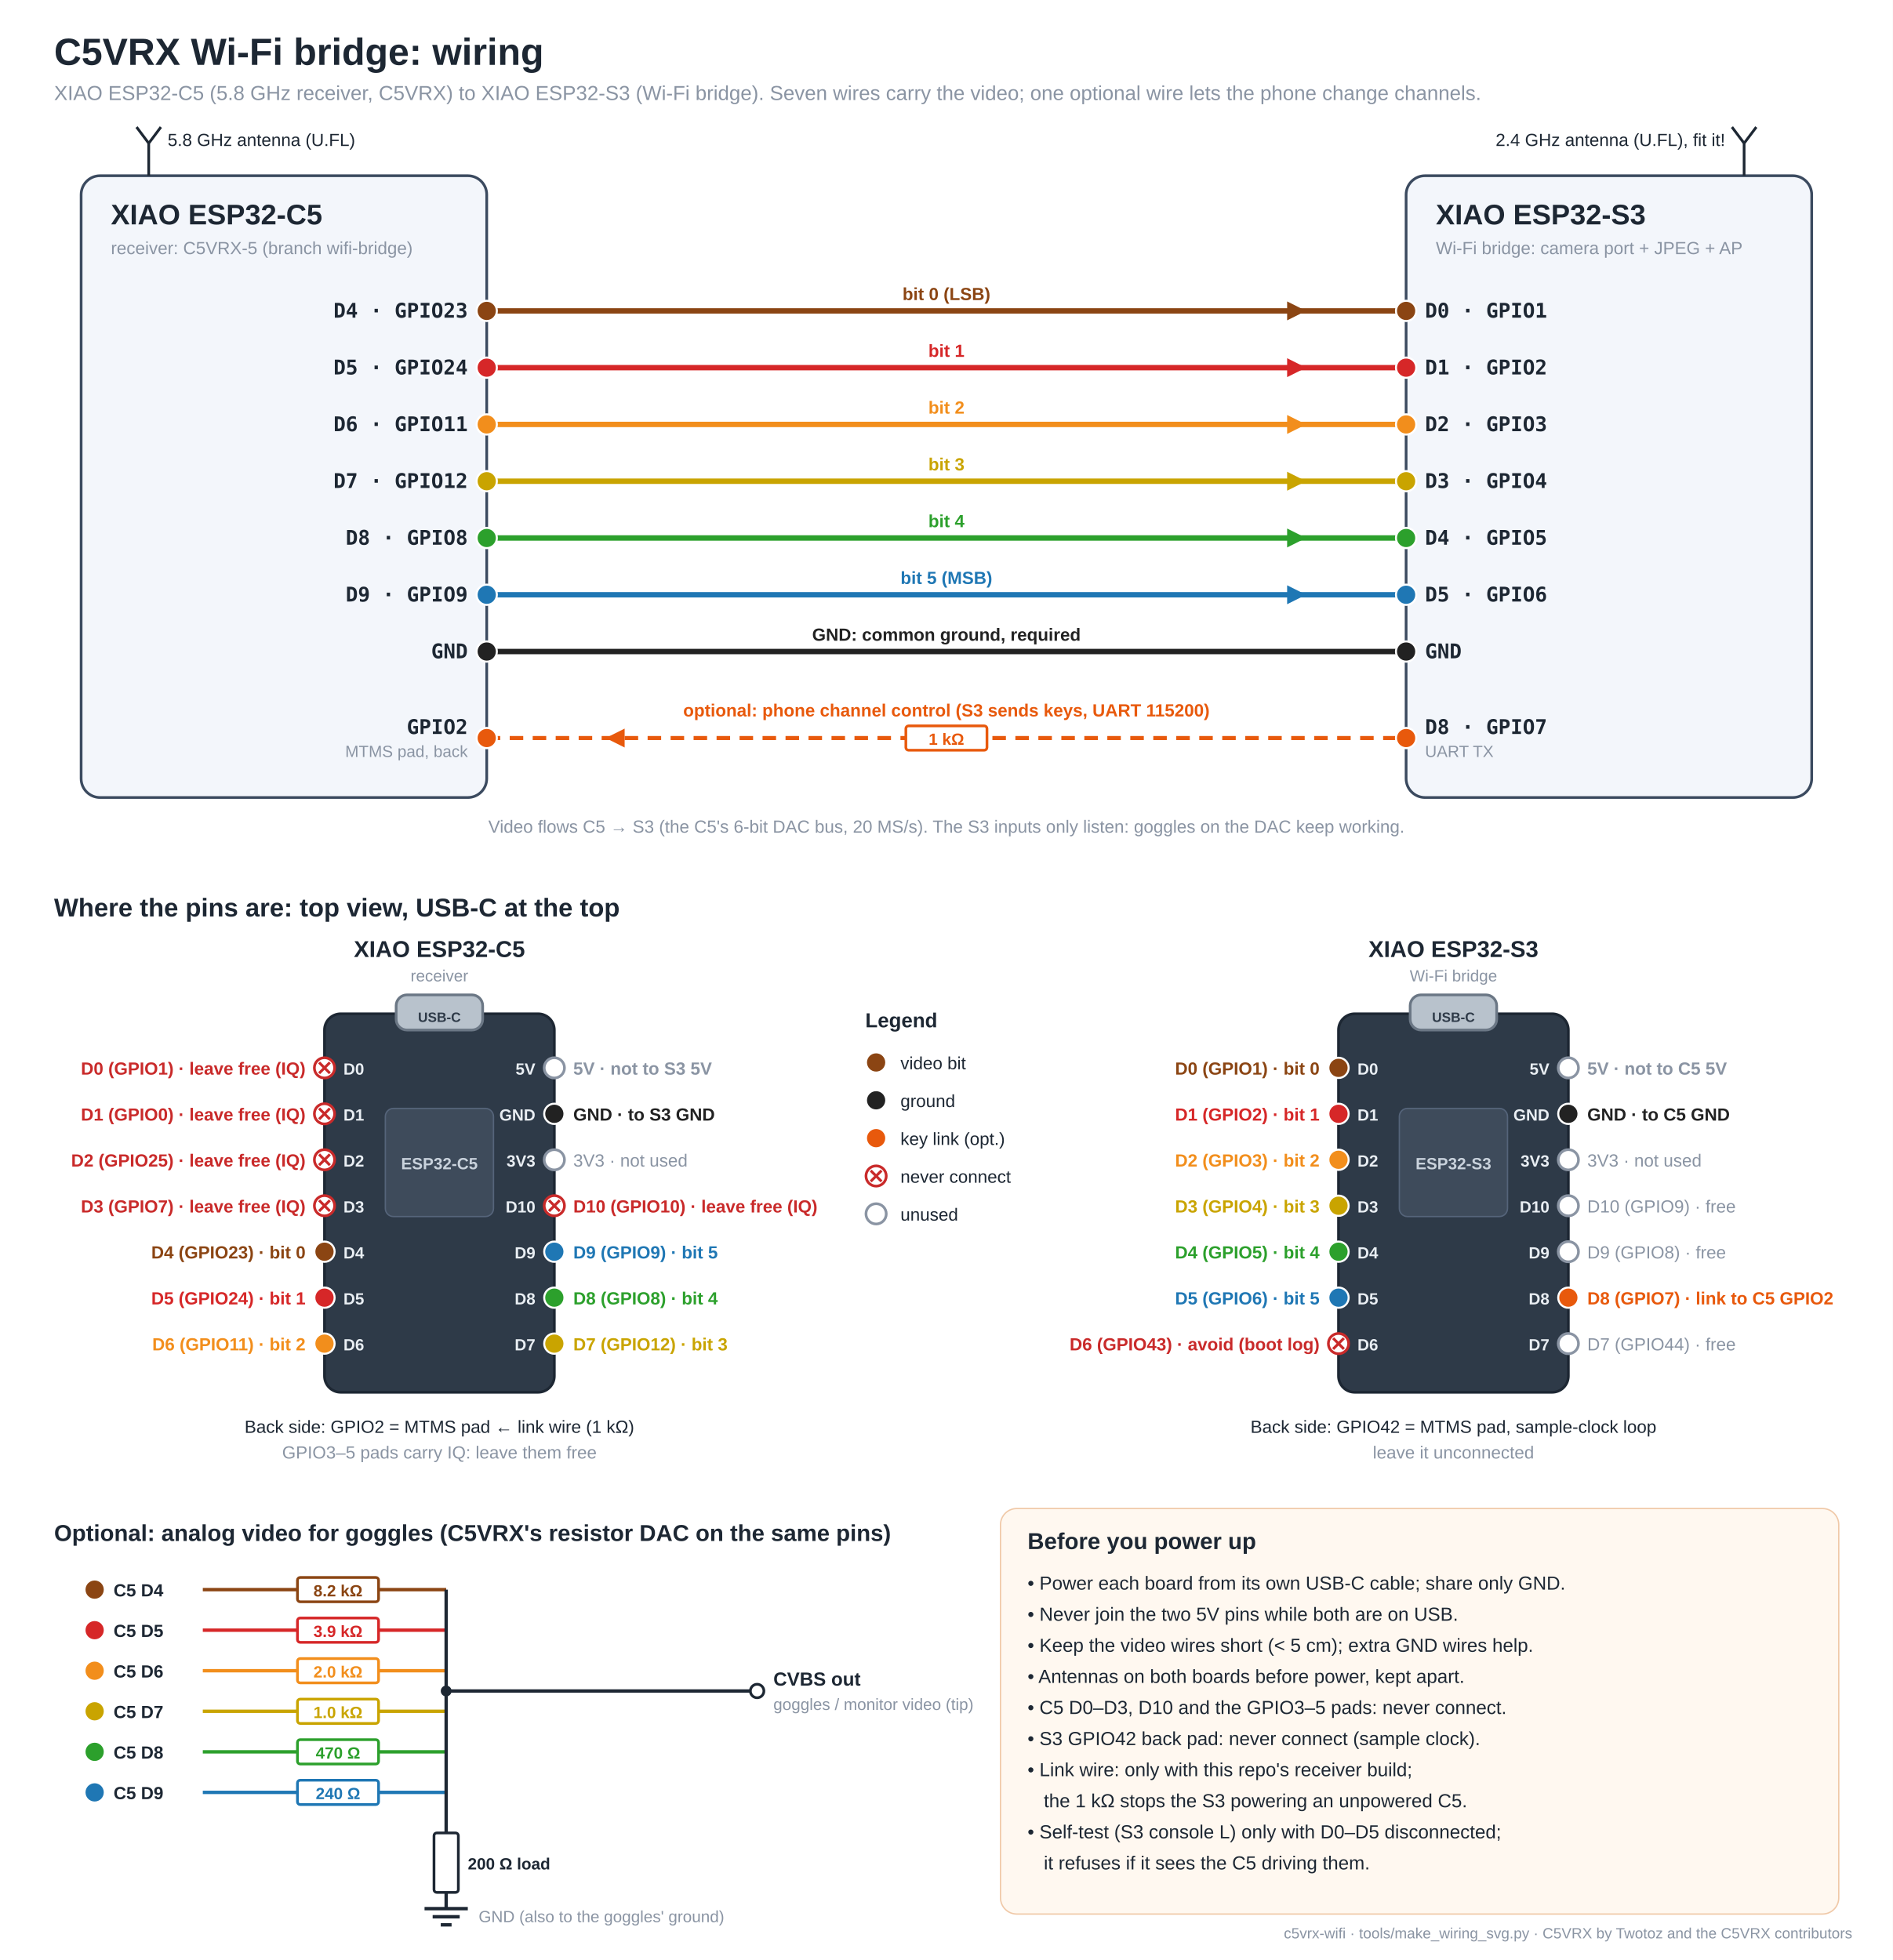
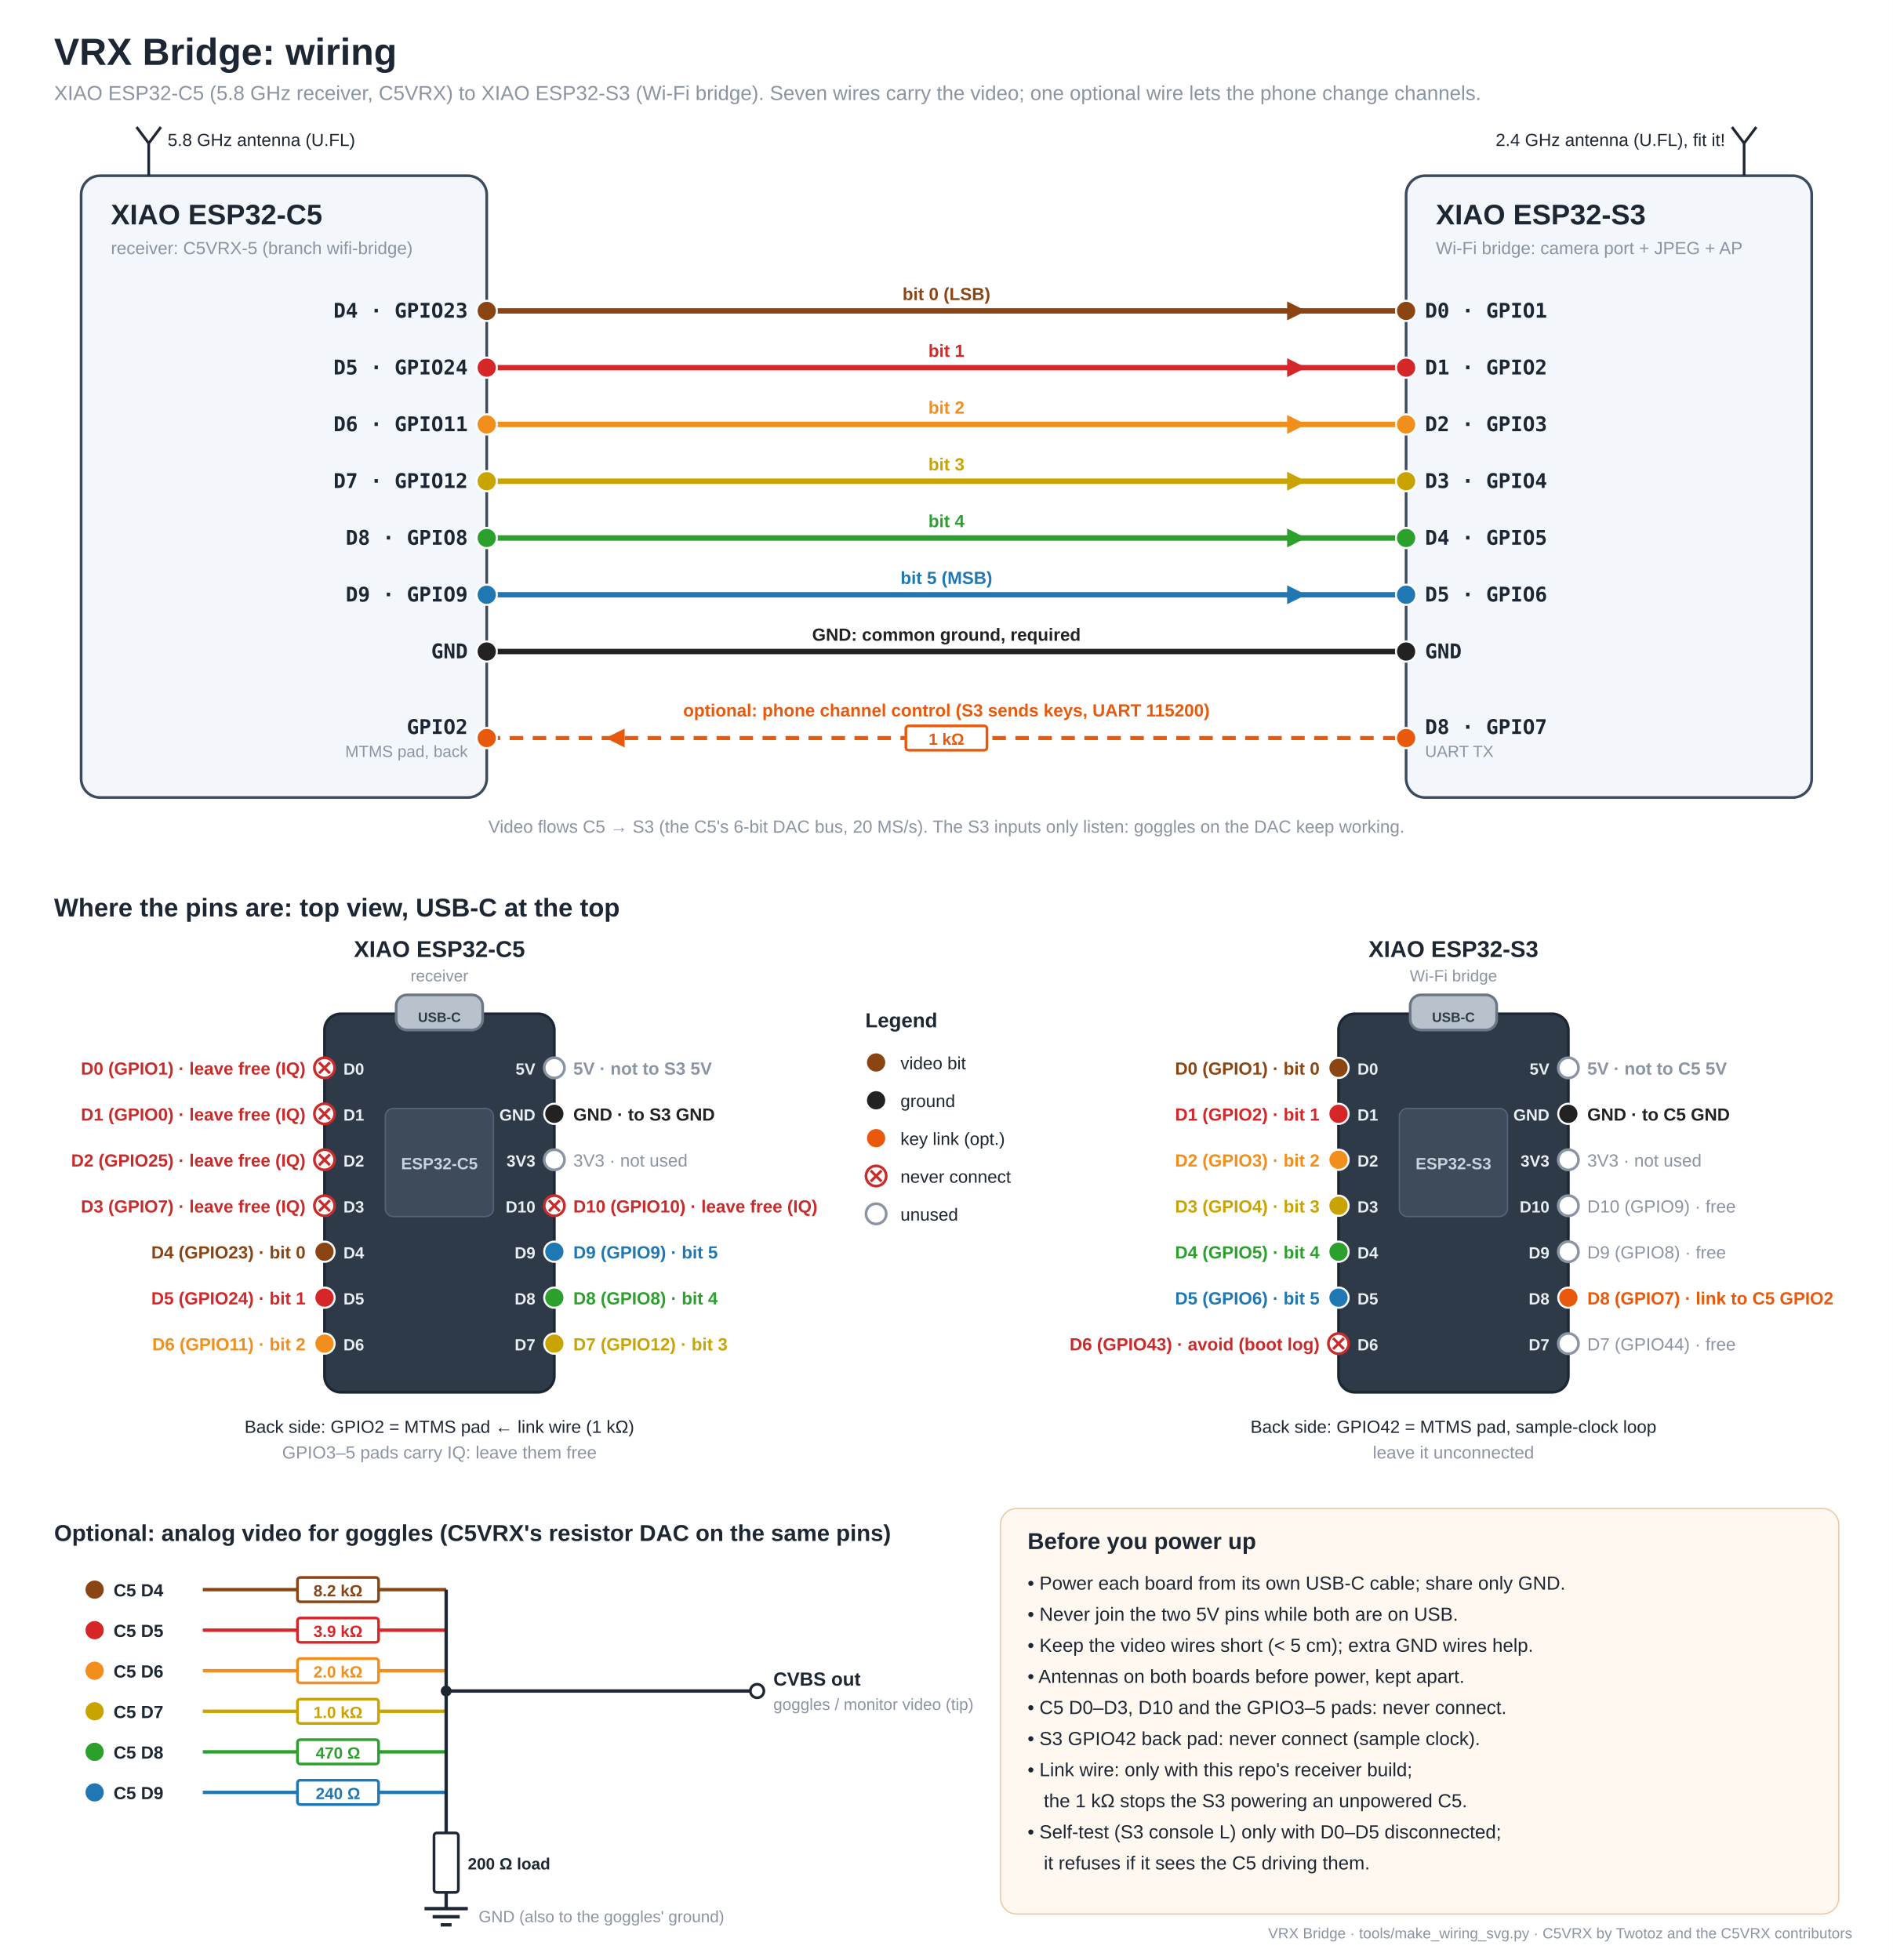
<svg xmlns="http://www.w3.org/2000/svg" viewBox="0 0 1400 1450" width="1400" height="1450" font-family="'Segoe UI', Arial, sans-serif">
  <rect width="1400" height="1450" fill="#FFFFFF" />
-   <text x="40" y="48" font-size="28" font-weight="700" fill="#1D2733" text-anchor="start">C5VRX Wi-Fi bridge: wiring</text>
+   <text x="40" y="48" font-size="28" font-weight="700" fill="#1D2733" text-anchor="start">VRX Bridge: wiring</text>
  <text x="40" y="74" font-size="15" font-weight="normal" fill="#8A94A3" text-anchor="start">XIAO ESP32-C5 (5.8 GHz receiver, C5VRX) to XIAO ESP32-S3 (Wi-Fi bridge). Seven wires carry the video; one optional wire lets the phone change channels.</text>
  <rect x="60" y="130" width="300" height="460" rx="14" fill="#F3F6FB" stroke="#3B4A5F" stroke-width="2" />
  <rect x="1040" y="130" width="300" height="460" rx="14" fill="#F3F6FB" stroke="#3B4A5F" stroke-width="2" />
  <text x="82" y="166" font-size="21" font-weight="700" fill="#1D2733" text-anchor="start">XIAO ESP32-C5</text>
  <text x="82" y="188" font-size="13" font-weight="normal" fill="#8A94A3" text-anchor="start">receiver: C5VRX-5 (branch wifi-bridge)</text>
  <text x="1062" y="166" font-size="21" font-weight="700" fill="#1D2733" text-anchor="start">XIAO ESP32-S3</text>
  <text x="1062" y="188" font-size="13" font-weight="normal" fill="#8A94A3" text-anchor="start">Wi-Fi bridge: camera port + JPEG + AP</text>
  <path d="M110 130V106M101 94L110 106L119 94" stroke="#1D2733" stroke-width="2" fill="none" />
  <text x="124" y="108" font-size="13" font-weight="normal" fill="#1D2733" text-anchor="start">5.8 GHz antenna (U.FL)</text>
  <path d="M1290 130V106M1281 94L1290 106L1299 94" stroke="#1D2733" stroke-width="2" fill="none" />
  <text x="1276" y="108" font-size="13" font-weight="normal" fill="#1D2733" text-anchor="end">2.4 GHz antenna (U.FL), fit it!</text>
  <line x1="360" y1="230" x2="1040" y2="230" stroke="#8B4513" stroke-width="4" stroke-linecap="round" />
  <path d="M952 223L966 230L952 237Z" fill="#8B4513" />
  <text x="700" y="222" font-size="13" font-weight="600" fill="#8B4513" text-anchor="middle">bit 0 (LSB)</text>
  <text x="346" y="235" font-size="15" font-weight="600" fill="#1D2733" text-anchor="end" font-family="Consolas, 'Cascadia Mono', monospace">D4 · GPIO23</text>
  <text x="1054" y="235" font-size="15" font-weight="600" fill="#1D2733" text-anchor="start" font-family="Consolas, 'Cascadia Mono', monospace">D0 · GPIO1</text>
  <circle cx="360" cy="230" r="7.5" fill="#8B4513" stroke="#fff" stroke-width="1.5" />
  <circle cx="1040" cy="230" r="7.5" fill="#8B4513" stroke="#fff" stroke-width="1.5" />
  <line x1="360" y1="272" x2="1040" y2="272" stroke="#D62728" stroke-width="4" stroke-linecap="round" />
  <path d="M952 265L966 272L952 279Z" fill="#D62728" />
  <text x="700" y="264" font-size="13" font-weight="600" fill="#D62728" text-anchor="middle">bit 1</text>
  <text x="346" y="277" font-size="15" font-weight="600" fill="#1D2733" text-anchor="end" font-family="Consolas, 'Cascadia Mono', monospace">D5 · GPIO24</text>
  <text x="1054" y="277" font-size="15" font-weight="600" fill="#1D2733" text-anchor="start" font-family="Consolas, 'Cascadia Mono', monospace">D1 · GPIO2</text>
  <circle cx="360" cy="272" r="7.5" fill="#D62728" stroke="#fff" stroke-width="1.5" />
  <circle cx="1040" cy="272" r="7.5" fill="#D62728" stroke="#fff" stroke-width="1.5" />
  <line x1="360" y1="314" x2="1040" y2="314" stroke="#F28E1C" stroke-width="4" stroke-linecap="round" />
  <path d="M952 307L966 314L952 321Z" fill="#F28E1C" />
  <text x="700" y="306" font-size="13" font-weight="600" fill="#F28E1C" text-anchor="middle">bit 2</text>
  <text x="346" y="319" font-size="15" font-weight="600" fill="#1D2733" text-anchor="end" font-family="Consolas, 'Cascadia Mono', monospace">D6 · GPIO11</text>
  <text x="1054" y="319" font-size="15" font-weight="600" fill="#1D2733" text-anchor="start" font-family="Consolas, 'Cascadia Mono', monospace">D2 · GPIO3</text>
  <circle cx="360" cy="314" r="7.5" fill="#F28E1C" stroke="#fff" stroke-width="1.5" />
  <circle cx="1040" cy="314" r="7.5" fill="#F28E1C" stroke="#fff" stroke-width="1.5" />
  <line x1="360" y1="356" x2="1040" y2="356" stroke="#C9A400" stroke-width="4" stroke-linecap="round" />
  <path d="M952 349L966 356L952 363Z" fill="#C9A400" />
  <text x="700" y="348" font-size="13" font-weight="600" fill="#C9A400" text-anchor="middle">bit 3</text>
  <text x="346" y="361" font-size="15" font-weight="600" fill="#1D2733" text-anchor="end" font-family="Consolas, 'Cascadia Mono', monospace">D7 · GPIO12</text>
  <text x="1054" y="361" font-size="15" font-weight="600" fill="#1D2733" text-anchor="start" font-family="Consolas, 'Cascadia Mono', monospace">D3 · GPIO4</text>
  <circle cx="360" cy="356" r="7.5" fill="#C9A400" stroke="#fff" stroke-width="1.5" />
  <circle cx="1040" cy="356" r="7.5" fill="#C9A400" stroke="#fff" stroke-width="1.5" />
  <line x1="360" y1="398" x2="1040" y2="398" stroke="#2CA02C" stroke-width="4" stroke-linecap="round" />
  <path d="M952 391L966 398L952 405Z" fill="#2CA02C" />
  <text x="700" y="390" font-size="13" font-weight="600" fill="#2CA02C" text-anchor="middle">bit 4</text>
  <text x="346" y="403" font-size="15" font-weight="600" fill="#1D2733" text-anchor="end" font-family="Consolas, 'Cascadia Mono', monospace">D8 · GPIO8</text>
  <text x="1054" y="403" font-size="15" font-weight="600" fill="#1D2733" text-anchor="start" font-family="Consolas, 'Cascadia Mono', monospace">D4 · GPIO5</text>
  <circle cx="360" cy="398" r="7.5" fill="#2CA02C" stroke="#fff" stroke-width="1.5" />
  <circle cx="1040" cy="398" r="7.5" fill="#2CA02C" stroke="#fff" stroke-width="1.5" />
  <line x1="360" y1="440" x2="1040" y2="440" stroke="#1F77B4" stroke-width="4" stroke-linecap="round" />
  <path d="M952 433L966 440L952 447Z" fill="#1F77B4" />
  <text x="700" y="432" font-size="13" font-weight="600" fill="#1F77B4" text-anchor="middle">bit 5 (MSB)</text>
  <text x="346" y="445" font-size="15" font-weight="600" fill="#1D2733" text-anchor="end" font-family="Consolas, 'Cascadia Mono', monospace">D9 · GPIO9</text>
  <text x="1054" y="445" font-size="15" font-weight="600" fill="#1D2733" text-anchor="start" font-family="Consolas, 'Cascadia Mono', monospace">D5 · GPIO6</text>
  <circle cx="360" cy="440" r="7.5" fill="#1F77B4" stroke="#fff" stroke-width="1.5" />
  <circle cx="1040" cy="440" r="7.5" fill="#1F77B4" stroke="#fff" stroke-width="1.5" />
  <line x1="360" y1="482" x2="1040" y2="482" stroke="#222222" stroke-width="4" />
  <text x="700" y="474" font-size="13" font-weight="600" fill="#222222" text-anchor="middle">GND: common ground, required</text>
  <text x="346" y="487" font-size="15" font-weight="600" fill="#1D2733" text-anchor="end" font-family="Consolas, 'Cascadia Mono', monospace">GND</text>
  <text x="1054" y="487" font-size="15" font-weight="600" fill="#1D2733" text-anchor="start" font-family="Consolas, 'Cascadia Mono', monospace">GND</text>
  <circle cx="360" cy="482" r="7.5" fill="#222222" stroke="#fff" stroke-width="1.5" />
  <circle cx="1040" cy="482" r="7.5" fill="#222222" stroke="#fff" stroke-width="1.5" />
  <line x1="360" y1="546" x2="1040" y2="546" stroke="#E8590C" stroke-width="3" stroke-dasharray="10 7" />
  <rect x="670.0" y="537" width="60" height="18" rx="2" fill="#fff" stroke="#E8590C" stroke-width="2" />
  <text x="700.0" y="551" font-size="12" font-weight="600" fill="#E8590C" text-anchor="middle">1 kΩ</text>
  <path d="M462 539L448 546L462 553Z" fill="#E8590C" />
  <text x="700" y="530" font-size="13" font-weight="600" fill="#E8590C" text-anchor="middle">optional: phone channel control (S3 sends keys, UART 115200)</text>
  <text x="346" y="543" font-size="15" font-weight="600" fill="#1D2733" text-anchor="end" font-family="Consolas, 'Cascadia Mono', monospace">GPIO2</text>
  <text x="346" y="560" font-size="12" font-weight="normal" fill="#8A94A3" text-anchor="end">MTMS pad, back</text>
  <text x="1054" y="543" font-size="15" font-weight="600" fill="#1D2733" text-anchor="start" font-family="Consolas, 'Cascadia Mono', monospace">D8 · GPIO7</text>
  <text x="1054" y="560" font-size="12" font-weight="normal" fill="#8A94A3" text-anchor="start">UART TX</text>
  <circle cx="360" cy="546" r="7.5" fill="#E8590C" stroke="#fff" stroke-width="1.5" />
  <circle cx="1040" cy="546" r="7.5" fill="#E8590C" stroke="#fff" stroke-width="1.5" />
  <text x="700" y="616" font-size="13" font-weight="normal" fill="#8A94A3" text-anchor="middle">Video flows C5 → S3 (the C5's 6-bit DAC bus, 20 MS/s). The S3 inputs only listen: goggles on the DAC keep working.</text>
  <text x="40" y="678" font-size="19" font-weight="700" fill="#1D2733" text-anchor="start">Where the pins are: top view, USB-C at the top</text>
  <text x="325.0" y="708" font-size="17" font-weight="700" fill="#1D2733" text-anchor="middle">XIAO ESP32-C5</text>
  <text x="325.0" y="726" font-size="12" font-weight="normal" fill="#8A94A3" text-anchor="middle">receiver</text>
  <rect x="240" y="750" width="170" height="280" rx="12" fill="#2E3A48" stroke="#1D2733" stroke-width="2" />
  <rect x="293.0" y="736" width="64" height="26" rx="8" fill="#B8C2CC" stroke="#6B7785" stroke-width="2" />
  <text x="325.0" y="756" font-size="10" font-weight="700" fill="#2E3A48" text-anchor="middle">USB-C</text>
  <rect x="285.0" y="820" width="80" height="80" rx="6" fill="#3E4B5B" stroke="#55647A" />
  <text x="325.0" y="865" font-size="12" font-weight="600" fill="#C9D2DC" text-anchor="middle">ESP32-C5</text>
  <circle cx="240" cy="790" r="7.5" fill="#fff" stroke="#C92A2A" stroke-width="2" />
  <path d="M236 786L244 794M236 794L244 786" stroke="#C92A2A" stroke-width="2" />
  <text x="254" y="795" font-size="12" font-weight="700" fill="#E9EEF3" text-anchor="start">D0</text>
  <text x="226" y="795" font-size="13" font-weight="600" fill="#C92A2A" text-anchor="end">D0 (GPIO1) · leave free (IQ)</text>
  <circle cx="240" cy="824" r="7.5" fill="#fff" stroke="#C92A2A" stroke-width="2" />
  <path d="M236 820L244 828M236 828L244 820" stroke="#C92A2A" stroke-width="2" />
  <text x="254" y="829" font-size="12" font-weight="700" fill="#E9EEF3" text-anchor="start">D1</text>
  <text x="226" y="829" font-size="13" font-weight="600" fill="#C92A2A" text-anchor="end">D1 (GPIO0) · leave free (IQ)</text>
  <circle cx="240" cy="858" r="7.5" fill="#fff" stroke="#C92A2A" stroke-width="2" />
  <path d="M236 854L244 862M236 862L244 854" stroke="#C92A2A" stroke-width="2" />
  <text x="254" y="863" font-size="12" font-weight="700" fill="#E9EEF3" text-anchor="start">D2</text>
  <text x="226" y="863" font-size="13" font-weight="600" fill="#C92A2A" text-anchor="end">D2 (GPIO25) · leave free (IQ)</text>
  <circle cx="240" cy="892" r="7.5" fill="#fff" stroke="#C92A2A" stroke-width="2" />
  <path d="M236 888L244 896M236 896L244 888" stroke="#C92A2A" stroke-width="2" />
  <text x="254" y="897" font-size="12" font-weight="700" fill="#E9EEF3" text-anchor="start">D3</text>
  <text x="226" y="897" font-size="13" font-weight="600" fill="#C92A2A" text-anchor="end">D3 (GPIO7) · leave free (IQ)</text>
  <circle cx="240" cy="926" r="7.5" fill="#8B4513" stroke="#fff" stroke-width="1.5" />
  <text x="254" y="931" font-size="12" font-weight="700" fill="#E9EEF3" text-anchor="start">D4</text>
  <text x="226" y="931" font-size="13" font-weight="600" fill="#8B4513" text-anchor="end">D4 (GPIO23) · bit 0</text>
  <circle cx="240" cy="960" r="7.5" fill="#D62728" stroke="#fff" stroke-width="1.5" />
  <text x="254" y="965" font-size="12" font-weight="700" fill="#E9EEF3" text-anchor="start">D5</text>
  <text x="226" y="965" font-size="13" font-weight="600" fill="#D62728" text-anchor="end">D5 (GPIO24) · bit 1</text>
  <circle cx="240" cy="994" r="7.5" fill="#F28E1C" stroke="#fff" stroke-width="1.5" />
  <text x="254" y="999" font-size="12" font-weight="700" fill="#E9EEF3" text-anchor="start">D6</text>
  <text x="226" y="999" font-size="13" font-weight="600" fill="#F28E1C" text-anchor="end">D6 (GPIO11) · bit 2</text>
  <circle cx="410" cy="790" r="7.5" fill="#fff" stroke="#8A94A3" stroke-width="2" />
  <text x="396" y="795" font-size="12" font-weight="700" fill="#E9EEF3" text-anchor="end">5V</text>
  <text x="424" y="795" font-size="13" font-weight="600" fill="#8A94A3" text-anchor="start">5V · not to S3 5V</text>
  <circle cx="410" cy="824" r="7.5" fill="#222222" stroke="#fff" stroke-width="1.5" />
  <text x="396" y="829" font-size="12" font-weight="700" fill="#E9EEF3" text-anchor="end">GND</text>
  <text x="424" y="829" font-size="13" font-weight="600" fill="#222222" text-anchor="start">GND · to S3 GND</text>
  <circle cx="410" cy="858" r="7.5" fill="#fff" stroke="#8A94A3" stroke-width="2" />
  <text x="396" y="863" font-size="12" font-weight="700" fill="#E9EEF3" text-anchor="end">3V3</text>
  <text x="424" y="863" font-size="13" font-weight="normal" fill="#8A94A3" text-anchor="start">3V3 · not used</text>
  <circle cx="410" cy="892" r="7.5" fill="#fff" stroke="#C92A2A" stroke-width="2" />
  <path d="M406 888L414 896M406 896L414 888" stroke="#C92A2A" stroke-width="2" />
  <text x="396" y="897" font-size="12" font-weight="700" fill="#E9EEF3" text-anchor="end">D10</text>
  <text x="424" y="897" font-size="13" font-weight="600" fill="#C92A2A" text-anchor="start">D10 (GPIO10) · leave free (IQ)</text>
  <circle cx="410" cy="926" r="7.5" fill="#1F77B4" stroke="#fff" stroke-width="1.5" />
  <text x="396" y="931" font-size="12" font-weight="700" fill="#E9EEF3" text-anchor="end">D9</text>
  <text x="424" y="931" font-size="13" font-weight="600" fill="#1F77B4" text-anchor="start">D9 (GPIO9) · bit 5</text>
  <circle cx="410" cy="960" r="7.5" fill="#2CA02C" stroke="#fff" stroke-width="1.5" />
  <text x="396" y="965" font-size="12" font-weight="700" fill="#E9EEF3" text-anchor="end">D8</text>
  <text x="424" y="965" font-size="13" font-weight="600" fill="#2CA02C" text-anchor="start">D8 (GPIO8) · bit 4</text>
  <circle cx="410" cy="994" r="7.5" fill="#C9A400" stroke="#fff" stroke-width="1.5" />
  <text x="396" y="999" font-size="12" font-weight="700" fill="#E9EEF3" text-anchor="end">D7</text>
  <text x="424" y="999" font-size="13" font-weight="600" fill="#C9A400" text-anchor="start">D7 (GPIO12) · bit 3</text>
  <text x="325.0" y="1060" font-size="13" font-weight="normal" fill="#1D2733" text-anchor="middle">Back side: GPIO2 = MTMS pad ← link wire (1 kΩ)</text>
  <text x="325.0" y="1079" font-size="13" font-weight="normal" fill="#8A94A3" text-anchor="middle">GPIO3–5 pads carry IQ: leave them free</text>
  <text x="1075.0" y="708" font-size="17" font-weight="700" fill="#1D2733" text-anchor="middle">XIAO ESP32-S3</text>
  <text x="1075.0" y="726" font-size="12" font-weight="normal" fill="#8A94A3" text-anchor="middle">Wi-Fi bridge</text>
  <rect x="990" y="750" width="170" height="280" rx="12" fill="#2E3A48" stroke="#1D2733" stroke-width="2" />
  <rect x="1043.0" y="736" width="64" height="26" rx="8" fill="#B8C2CC" stroke="#6B7785" stroke-width="2" />
  <text x="1075.0" y="756" font-size="10" font-weight="700" fill="#2E3A48" text-anchor="middle">USB-C</text>
  <rect x="1035.0" y="820" width="80" height="80" rx="6" fill="#3E4B5B" stroke="#55647A" />
  <text x="1075.0" y="865" font-size="12" font-weight="600" fill="#C9D2DC" text-anchor="middle">ESP32-S3</text>
  <circle cx="990" cy="790" r="7.5" fill="#8B4513" stroke="#fff" stroke-width="1.5" />
  <text x="1004" y="795" font-size="12" font-weight="700" fill="#E9EEF3" text-anchor="start">D0</text>
  <text x="976" y="795" font-size="13" font-weight="600" fill="#8B4513" text-anchor="end">D0 (GPIO1) · bit 0</text>
  <circle cx="990" cy="824" r="7.5" fill="#D62728" stroke="#fff" stroke-width="1.5" />
  <text x="1004" y="829" font-size="12" font-weight="700" fill="#E9EEF3" text-anchor="start">D1</text>
  <text x="976" y="829" font-size="13" font-weight="600" fill="#D62728" text-anchor="end">D1 (GPIO2) · bit 1</text>
  <circle cx="990" cy="858" r="7.5" fill="#F28E1C" stroke="#fff" stroke-width="1.5" />
  <text x="1004" y="863" font-size="12" font-weight="700" fill="#E9EEF3" text-anchor="start">D2</text>
  <text x="976" y="863" font-size="13" font-weight="600" fill="#F28E1C" text-anchor="end">D2 (GPIO3) · bit 2</text>
  <circle cx="990" cy="892" r="7.5" fill="#C9A400" stroke="#fff" stroke-width="1.5" />
  <text x="1004" y="897" font-size="12" font-weight="700" fill="#E9EEF3" text-anchor="start">D3</text>
  <text x="976" y="897" font-size="13" font-weight="600" fill="#C9A400" text-anchor="end">D3 (GPIO4) · bit 3</text>
  <circle cx="990" cy="926" r="7.5" fill="#2CA02C" stroke="#fff" stroke-width="1.5" />
  <text x="1004" y="931" font-size="12" font-weight="700" fill="#E9EEF3" text-anchor="start">D4</text>
  <text x="976" y="931" font-size="13" font-weight="600" fill="#2CA02C" text-anchor="end">D4 (GPIO5) · bit 4</text>
  <circle cx="990" cy="960" r="7.5" fill="#1F77B4" stroke="#fff" stroke-width="1.5" />
  <text x="1004" y="965" font-size="12" font-weight="700" fill="#E9EEF3" text-anchor="start">D5</text>
  <text x="976" y="965" font-size="13" font-weight="600" fill="#1F77B4" text-anchor="end">D5 (GPIO6) · bit 5</text>
  <circle cx="990" cy="994" r="7.5" fill="#fff" stroke="#C92A2A" stroke-width="2" />
  <path d="M986 990L994 998M986 998L994 990" stroke="#C92A2A" stroke-width="2" />
  <text x="1004" y="999" font-size="12" font-weight="700" fill="#E9EEF3" text-anchor="start">D6</text>
  <text x="976" y="999" font-size="13" font-weight="600" fill="#C92A2A" text-anchor="end">D6 (GPIO43) · avoid (boot log)</text>
  <circle cx="1160" cy="790" r="7.5" fill="#fff" stroke="#8A94A3" stroke-width="2" />
  <text x="1146" y="795" font-size="12" font-weight="700" fill="#E9EEF3" text-anchor="end">5V</text>
  <text x="1174" y="795" font-size="13" font-weight="600" fill="#8A94A3" text-anchor="start">5V · not to C5 5V</text>
  <circle cx="1160" cy="824" r="7.5" fill="#222222" stroke="#fff" stroke-width="1.5" />
  <text x="1146" y="829" font-size="12" font-weight="700" fill="#E9EEF3" text-anchor="end">GND</text>
  <text x="1174" y="829" font-size="13" font-weight="600" fill="#222222" text-anchor="start">GND · to C5 GND</text>
  <circle cx="1160" cy="858" r="7.5" fill="#fff" stroke="#8A94A3" stroke-width="2" />
  <text x="1146" y="863" font-size="12" font-weight="700" fill="#E9EEF3" text-anchor="end">3V3</text>
  <text x="1174" y="863" font-size="13" font-weight="normal" fill="#8A94A3" text-anchor="start">3V3 · not used</text>
  <circle cx="1160" cy="892" r="7.5" fill="#fff" stroke="#8A94A3" stroke-width="2" />
  <text x="1146" y="897" font-size="12" font-weight="700" fill="#E9EEF3" text-anchor="end">D10</text>
  <text x="1174" y="897" font-size="13" font-weight="normal" fill="#8A94A3" text-anchor="start">D10 (GPIO9) · free</text>
  <circle cx="1160" cy="926" r="7.5" fill="#fff" stroke="#8A94A3" stroke-width="2" />
  <text x="1146" y="931" font-size="12" font-weight="700" fill="#E9EEF3" text-anchor="end">D9</text>
  <text x="1174" y="931" font-size="13" font-weight="normal" fill="#8A94A3" text-anchor="start">D9 (GPIO8) · free</text>
  <circle cx="1160" cy="960" r="7.5" fill="#E8590C" stroke="#fff" stroke-width="1.5" />
  <text x="1146" y="965" font-size="12" font-weight="700" fill="#E9EEF3" text-anchor="end">D8</text>
  <text x="1174" y="965" font-size="13" font-weight="600" fill="#E8590C" text-anchor="start">D8 (GPIO7) · link to C5 GPIO2</text>
  <circle cx="1160" cy="994" r="7.5" fill="#fff" stroke="#8A94A3" stroke-width="2" />
  <text x="1146" y="999" font-size="12" font-weight="700" fill="#E9EEF3" text-anchor="end">D7</text>
  <text x="1174" y="999" font-size="13" font-weight="normal" fill="#8A94A3" text-anchor="start">D7 (GPIO44) · free</text>
  <text x="1075.0" y="1060" font-size="13" font-weight="normal" fill="#1D2733" text-anchor="middle">Back side: GPIO42 = MTMS pad, sample-clock loop</text>
  <text x="1075.0" y="1079" font-size="13" font-weight="normal" fill="#8A94A3" text-anchor="middle">leave it unconnected</text>
  <text x="640" y="760" font-size="15" font-weight="700" fill="#1D2733" text-anchor="start">Legend</text>
  <circle cx="648" cy="786" r="7.5" fill="#8B4513" stroke="#fff" stroke-width="1.5" />
  <text x="666" y="791" font-size="13" font-weight="normal" fill="#1D2733" text-anchor="start">video bit</text>
  <circle cx="648" cy="814" r="7.5" fill="#222222" stroke="#fff" stroke-width="1.5" />
  <text x="666" y="819" font-size="13" font-weight="normal" fill="#1D2733" text-anchor="start">ground</text>
  <circle cx="648" cy="842" r="7.5" fill="#E8590C" stroke="#fff" stroke-width="1.5" />
  <text x="666" y="847" font-size="13" font-weight="normal" fill="#1D2733" text-anchor="start">key link (opt.)</text>
  <circle cx="648" cy="870" r="7.5" fill="#fff" stroke="#C92A2A" stroke-width="2" />
  <path d="M644 866L652 874M644 874L652 866" stroke="#C92A2A" stroke-width="2" />
  <text x="666" y="875" font-size="13" font-weight="normal" fill="#1D2733" text-anchor="start">never connect</text>
  <circle cx="648" cy="898" r="7.5" fill="#fff" stroke="#8A94A3" stroke-width="2" />
  <text x="666" y="903" font-size="13" font-weight="normal" fill="#1D2733" text-anchor="start">unused</text>
  <text x="40" y="1140" font-size="17" font-weight="700" fill="#1D2733" text-anchor="start">Optional: analog video for goggles (C5VRX's resistor DAC on the same pins)</text>
  <circle cx="70" cy="1176" r="7.5" fill="#8B4513" stroke="#fff" stroke-width="1.5" />
  <text x="84" y="1181" font-size="13" font-weight="600" fill="#1D2733" text-anchor="start">C5 D4</text>
  <line x1="150" y1="1176" x2="330" y2="1176" stroke="#8B4513" stroke-width="2.5" />
  <rect x="220.0" y="1167" width="60" height="18" rx="2" fill="#fff" stroke="#8B4513" stroke-width="2" />
  <text x="250.0" y="1181" font-size="12" font-weight="600" fill="#8B4513" text-anchor="middle">8.2 kΩ</text>
  <circle cx="70" cy="1206" r="7.5" fill="#D62728" stroke="#fff" stroke-width="1.5" />
  <text x="84" y="1211" font-size="13" font-weight="600" fill="#1D2733" text-anchor="start">C5 D5</text>
  <line x1="150" y1="1206" x2="330" y2="1206" stroke="#D62728" stroke-width="2.5" />
  <rect x="220.0" y="1197" width="60" height="18" rx="2" fill="#fff" stroke="#D62728" stroke-width="2" />
  <text x="250.0" y="1211" font-size="12" font-weight="600" fill="#D62728" text-anchor="middle">3.9 kΩ</text>
  <circle cx="70" cy="1236" r="7.5" fill="#F28E1C" stroke="#fff" stroke-width="1.5" />
  <text x="84" y="1241" font-size="13" font-weight="600" fill="#1D2733" text-anchor="start">C5 D6</text>
  <line x1="150" y1="1236" x2="330" y2="1236" stroke="#F28E1C" stroke-width="2.5" />
  <rect x="220.0" y="1227" width="60" height="18" rx="2" fill="#fff" stroke="#F28E1C" stroke-width="2" />
  <text x="250.0" y="1241" font-size="12" font-weight="600" fill="#F28E1C" text-anchor="middle">2.0 kΩ</text>
  <circle cx="70" cy="1266" r="7.5" fill="#C9A400" stroke="#fff" stroke-width="1.5" />
  <text x="84" y="1271" font-size="13" font-weight="600" fill="#1D2733" text-anchor="start">C5 D7</text>
  <line x1="150" y1="1266" x2="330" y2="1266" stroke="#C9A400" stroke-width="2.5" />
  <rect x="220.0" y="1257" width="60" height="18" rx="2" fill="#fff" stroke="#C9A400" stroke-width="2" />
  <text x="250.0" y="1271" font-size="12" font-weight="600" fill="#C9A400" text-anchor="middle">1.0 kΩ</text>
  <circle cx="70" cy="1296" r="7.5" fill="#2CA02C" stroke="#fff" stroke-width="1.5" />
  <text x="84" y="1301" font-size="13" font-weight="600" fill="#1D2733" text-anchor="start">C5 D8</text>
  <line x1="150" y1="1296" x2="330" y2="1296" stroke="#2CA02C" stroke-width="2.5" />
  <rect x="220.0" y="1287" width="60" height="18" rx="2" fill="#fff" stroke="#2CA02C" stroke-width="2" />
  <text x="250.0" y="1301" font-size="12" font-weight="600" fill="#2CA02C" text-anchor="middle">470 Ω</text>
  <circle cx="70" cy="1326" r="7.5" fill="#1F77B4" stroke="#fff" stroke-width="1.5" />
  <text x="84" y="1331" font-size="13" font-weight="600" fill="#1D2733" text-anchor="start">C5 D9</text>
  <line x1="150" y1="1326" x2="330" y2="1326" stroke="#1F77B4" stroke-width="2.5" />
  <rect x="220.0" y="1317" width="60" height="18" rx="2" fill="#fff" stroke="#1F77B4" stroke-width="2" />
  <text x="250.0" y="1331" font-size="12" font-weight="600" fill="#1F77B4" text-anchor="middle">240 Ω</text>
  <line x1="330" y1="1176" x2="330" y2="1356" stroke="#1D2733" stroke-width="2.5" />
  <circle cx="330" cy="1251" r="4" fill="#1D2733" />
  <line x1="330" y1="1251" x2="560" y2="1251" stroke="#1D2733" stroke-width="2.5" />
  <circle cx="560" cy="1251" r="5" fill="#fff" stroke="#1D2733" stroke-width="2" />
  <text x="572" y="1247" font-size="14" font-weight="700" fill="#1D2733" text-anchor="start">CVBS out</text>
  <text x="572" y="1265" font-size="12" font-weight="normal" fill="#8A94A3" text-anchor="start">goggles / monitor video (tip)</text>
  <rect x="321" y="1356" width="18" height="44" rx="2" fill="#fff" stroke="#1D2733" stroke-width="2" />
  <text x="346" y="1383" font-size="12" font-weight="600" fill="#1D2733" text-anchor="start">200 Ω load</text>
  <line x1="330" y1="1400" x2="330" y2="1412" stroke="#1D2733" stroke-width="2.5" />
  <path d="M314 1412H346M320 1418H340M326 1424H334" stroke="#1D2733" stroke-width="2.5" />
  <text x="354" y="1422" font-size="12" font-weight="normal" fill="#8A94A3" text-anchor="start">GND (also to the goggles' ground)</text>
  <rect x="740" y="1116" width="620" height="300" rx="12" fill="#FFF8F0" stroke="#F0C9A8" />
  <text x="760" y="1146" font-size="17" font-weight="700" fill="#1D2733" text-anchor="start">Before you power up</text>
  <text x="760" y="1176" font-size="14" font-weight="normal" fill="#1D2733" text-anchor="start">•  Power each board from its own USB-C cable; share only GND.</text>
  <text x="760" y="1199" font-size="14" font-weight="normal" fill="#1D2733" text-anchor="start">•  Never join the two 5V pins while both are on USB.</text>
  <text x="760" y="1222" font-size="14" font-weight="normal" fill="#1D2733" text-anchor="start">•  Keep the video wires short (&lt; 5 cm); extra GND wires help.</text>
  <text x="760" y="1245" font-size="14" font-weight="normal" fill="#1D2733" text-anchor="start">•  Antennas on both boards before power, kept apart.</text>
  <text x="760" y="1268" font-size="14" font-weight="normal" fill="#1D2733" text-anchor="start">•  C5 D0–D3, D10 and the GPIO3–5 pads: never connect.</text>
  <text x="760" y="1291" font-size="14" font-weight="normal" fill="#1D2733" text-anchor="start">•  S3 GPIO42 back pad: never connect (sample clock).</text>
  <text x="760" y="1314" font-size="14" font-weight="normal" fill="#1D2733" text-anchor="start">•  Link wire: only with this repo's receiver build;</text>
  <text x="772" y="1337" font-size="14" font-weight="normal" fill="#1D2733" text-anchor="start">the 1 kΩ stops the S3 powering an unpowered C5.</text>
  <text x="760" y="1360" font-size="14" font-weight="normal" fill="#1D2733" text-anchor="start">•  Self-test (S3 console L) only with D0–D5 disconnected;</text>
  <text x="772" y="1383" font-size="14" font-weight="normal" fill="#1D2733" text-anchor="start">it refuses if it sees the C5 driving them.</text>
-   <text x="1370" y="1434" font-size="11" font-weight="normal" fill="#8A94A3" text-anchor="end">c5vrx-wifi · tools/make_wiring_svg.py · C5VRX by Twotoz and the C5VRX contributors</text>
+   <text x="1370" y="1434" font-size="11" font-weight="normal" fill="#8A94A3" text-anchor="end">VRX Bridge · tools/make_wiring_svg.py · C5VRX by Twotoz and the C5VRX contributors</text>
</svg>
